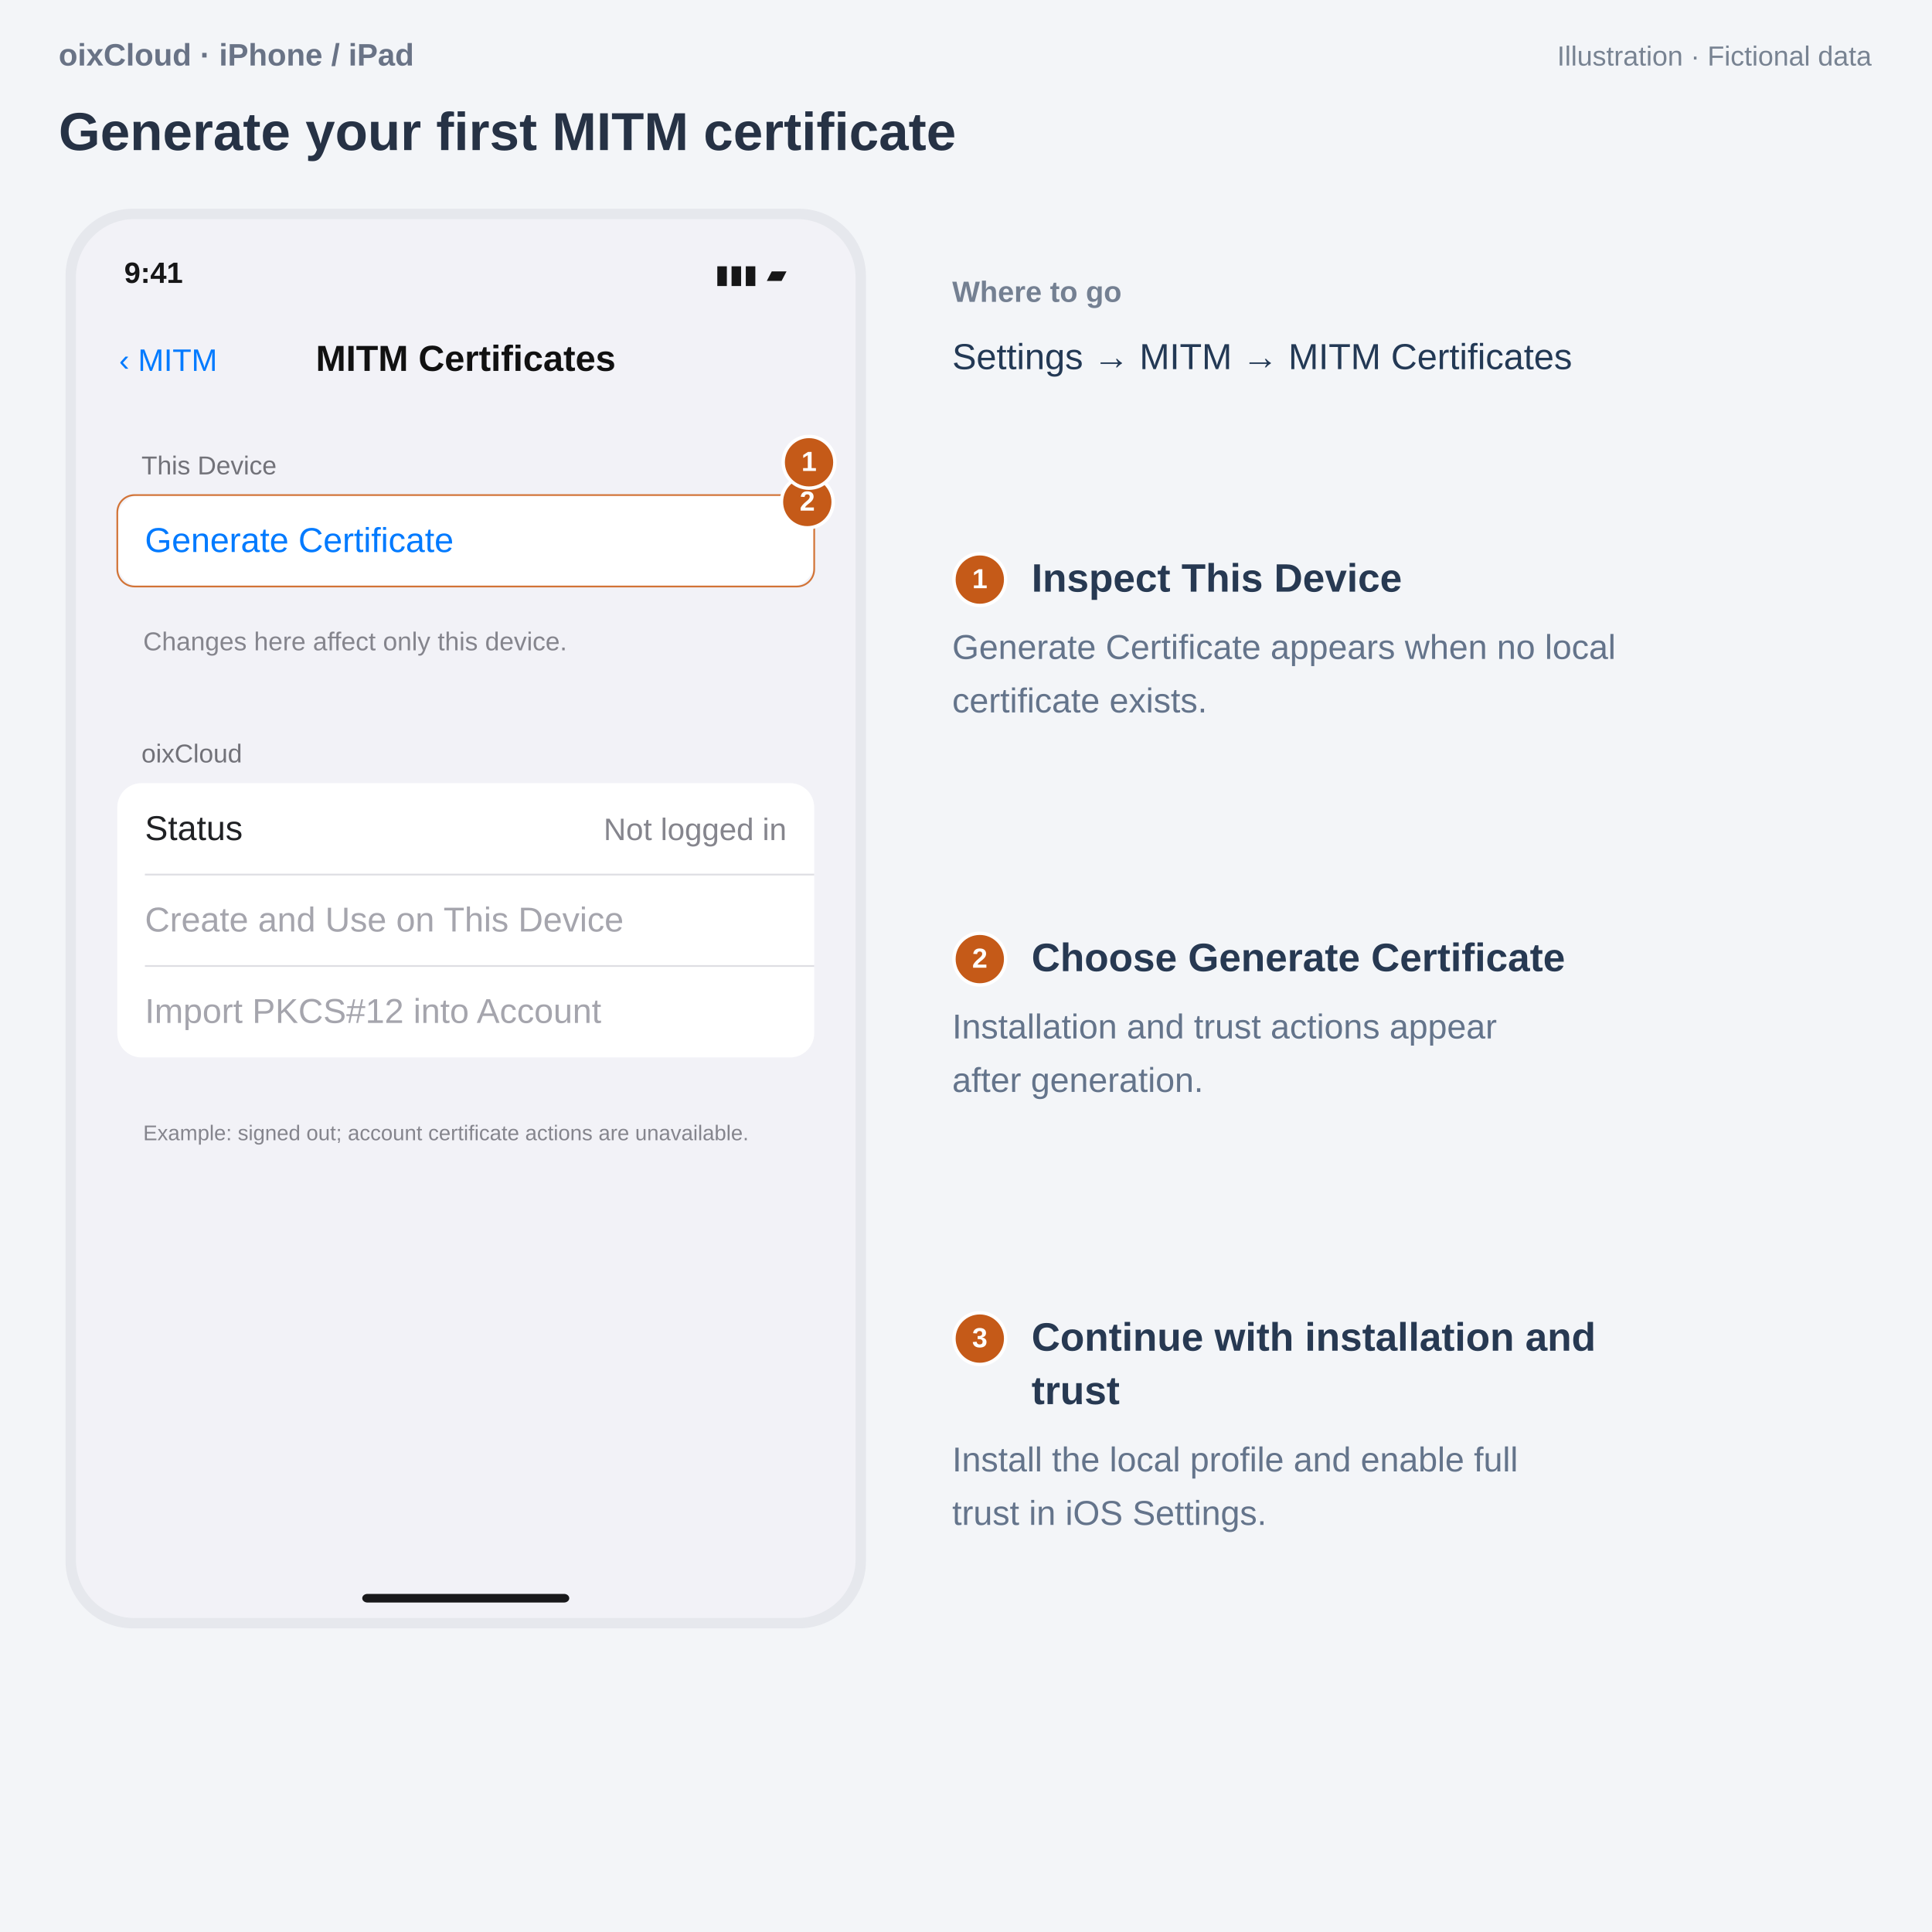
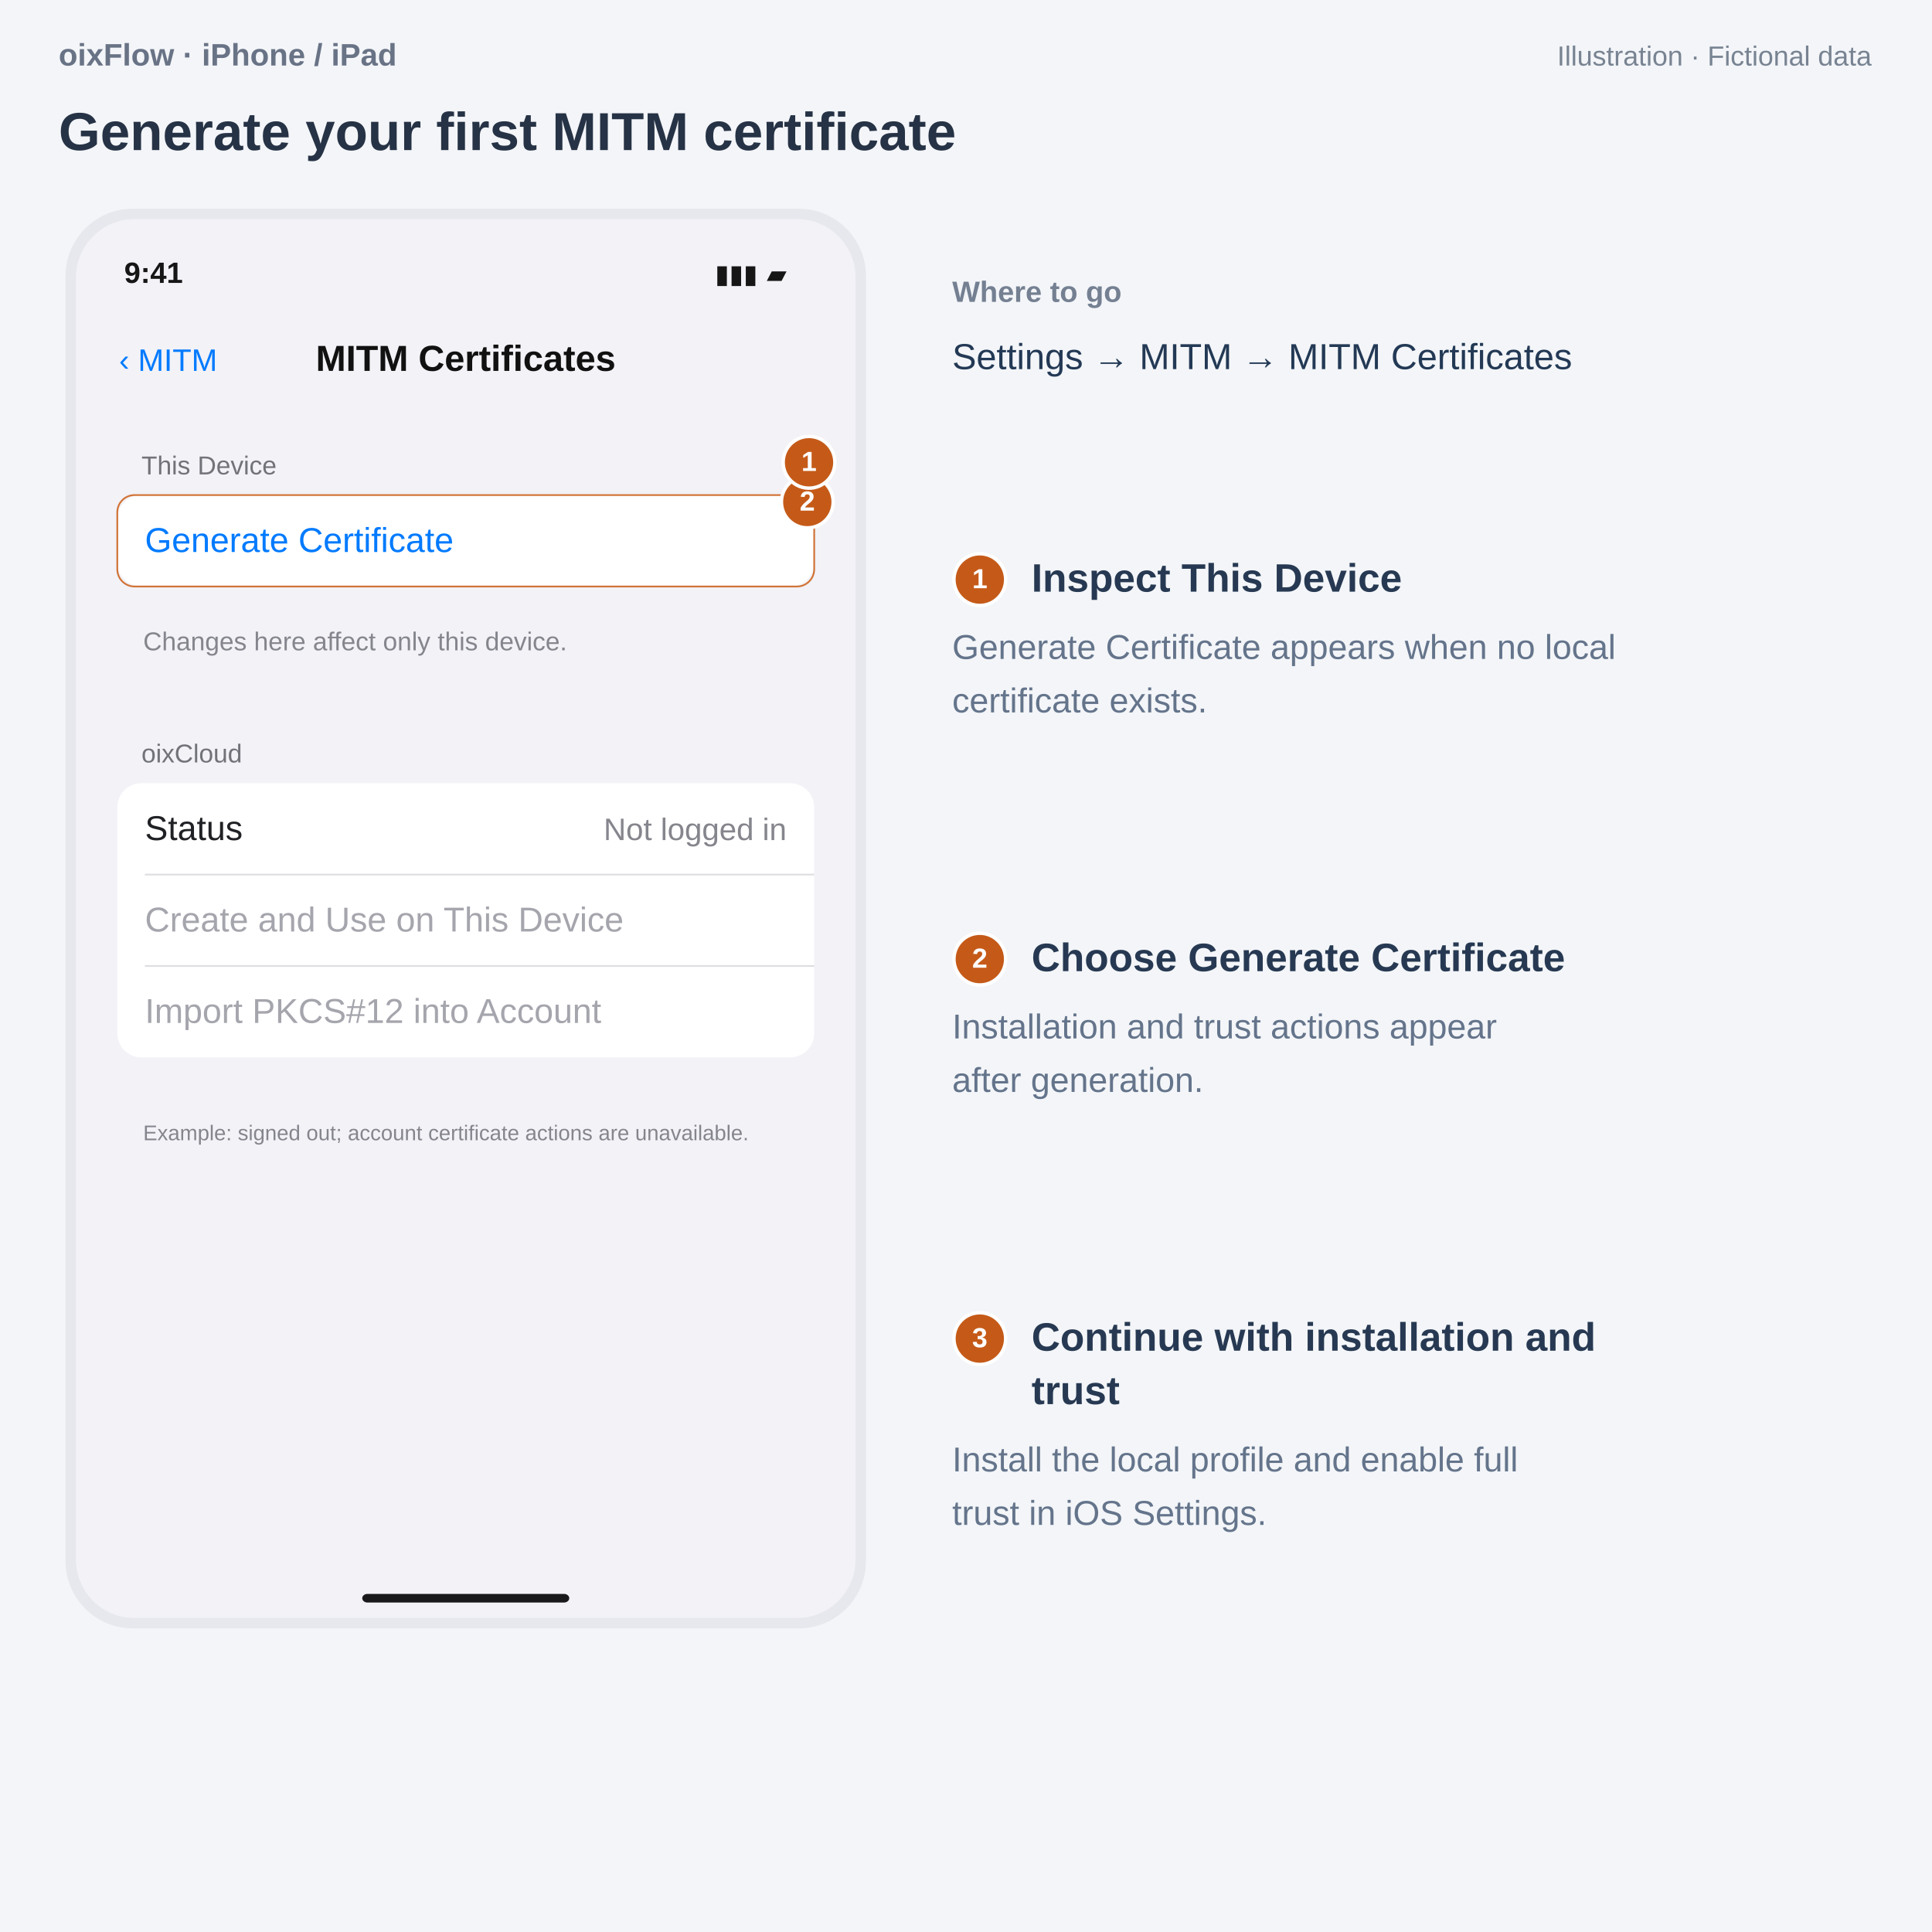
<svg xmlns="http://www.w3.org/2000/svg" width="1120" height="1120" viewBox="0 0 1120 1120" role="img" aria-labelledby="title desc">
  <g font-family="-apple-system,BlinkMacSystemFont,'PingFang SC','Segoe UI',Arial,sans-serif">
    <rect x="0" y="0" width="1120" height="1120" rx="0" fill="#f3f5f8" stroke="none" />
-     <text x="34" y="38" font-size="18" fill="#697386" font-weight="600" text-anchor="start">oixCloud · iPhone / iPad</text>
+     <text x="34" y="38" font-size="18" fill="#697386" font-weight="600" text-anchor="start">oixFlow · iPhone / iPad</text>
    <text x="1085" y="38" font-size="16" fill="#788392" font-weight="500" text-anchor="end">Illustration · Fictional data</text>
    <text x="34" y="87" font-size="31" fill="#263245" font-weight="700" text-anchor="start">Generate your first MITM certificate</text>
    <rect x="38" y="121" width="464" height="823" rx="39" fill="#e6e8ed" stroke="none" />
    <rect x="44" y="127" width="452" height="811" rx="34" fill="#f2f2f7" stroke="none" />
    <text x="72" y="164" font-size="17" fill="#161617" font-weight="650" text-anchor="start">9:41</text>
    <text x="456" y="164" font-size="15" fill="#161617" font-weight="600" text-anchor="end">▮▮▮  ▰</text>
    <text x="69" y="215" font-size="18" fill="#007aff" font-weight="400" text-anchor="start">‹ MITM</text>
    <text x="270" y="215" font-size="21" fill="#111" font-weight="600" text-anchor="middle">MITM Certificates</text>
    <rect x="210" y="924" width="120" height="5" rx="3" fill="#19191b" stroke="none" />
    <text x="82" y="275" font-size="15" fill="#727279" font-weight="400" text-anchor="start">This Device</text>
    <rect x="68" y="287" width="404" height="53" rx="14" fill="#fff" stroke="none" />
    <text x="84" y="320" font-size="20" fill="#007aff" font-weight="400" text-anchor="start">Generate Certificate</text>
    <rect x="68" y="287" width="404" height="53" rx="10" fill="none" stroke="#d27336" />
    <circle cx="468" cy="291" r="15" fill="#c55a18" stroke="#fff" stroke-width="2" />
    <text x="468" y="296" font-size="16" fill="#fff" font-weight="700" text-anchor="middle">2</text>
    <circle cx="469" cy="268" r="15" fill="#c55a18" stroke="#fff" stroke-width="2" />
    <text x="469" y="273" font-size="16" fill="#fff" font-weight="700" text-anchor="middle">1</text>
    <text x="83" y="377" font-size="15" fill="#85858d" font-weight="400" text-anchor="start">Changes here affect only this device.</text>
    <text x="82" y="442" font-size="15" fill="#727279" font-weight="400" text-anchor="start">oixCloud</text>
    <rect x="68" y="454" width="404" height="159" rx="14" fill="#fff" stroke="none" />
    <text x="84" y="487" font-size="20" fill="#202124" font-weight="400" text-anchor="start">Status</text>
    <text x="456" y="487" font-size="18" fill="#85858d" font-weight="400" text-anchor="end">Not logged in</text>
    <path d="M84 507H472" stroke="#dedee3" stroke-width="1" />
    <text x="84" y="540" font-size="20" fill="#a5a5ad" font-weight="400" text-anchor="start">Create and Use on This Device</text>
    <path d="M84 560H472" stroke="#dedee3" stroke-width="1" />
    <text x="84" y="593" font-size="20" fill="#a5a5ad" font-weight="400" text-anchor="start">Import PKCS#12 into Account</text>
    <text x="83" y="661" font-size="12.333" fill="#85858d" font-weight="400" text-anchor="start">Example: signed out; account certificate actions are unavailable.</text>
    <text x="552" y="175" font-size="17" fill="#748092" font-weight="600" text-anchor="start">Where to go</text>
    <text x="552" y="214" font-size="21" fill="#233955" font-weight="400" text-anchor="start">Settings → MITM → MITM Certificates</text>
    <circle cx="568" cy="336" r="15" fill="#c55a18" stroke="#fff" stroke-width="2" />
    <text x="568" y="341" font-size="16" fill="#fff" font-weight="700" text-anchor="middle">1</text>
    <text x="598" y="343" font-size="23" fill="#273952" font-weight="600" text-anchor="start">Inspect This Device</text>
    <text x="552" y="382" font-size="20" fill="#64748b" font-weight="400" text-anchor="start">Generate Certificate appears when no local</text>
    <text x="552" y="413" font-size="20" fill="#64748b" font-weight="400" text-anchor="start"> certificate exists.</text>
    <circle cx="568" cy="556" r="15" fill="#c55a18" stroke="#fff" stroke-width="2" />
    <text x="568" y="561" font-size="16" fill="#fff" font-weight="700" text-anchor="middle">2</text>
    <text x="598" y="563" font-size="23" fill="#273952" font-weight="600" text-anchor="start">Choose Generate Certificate</text>
    <text x="552" y="602" font-size="20" fill="#64748b" font-weight="400" text-anchor="start">Installation and trust actions appear</text>
    <text x="552" y="633" font-size="20" fill="#64748b" font-weight="400" text-anchor="start">after generation.</text>
    <circle cx="568" cy="776" r="15" fill="#c55a18" stroke="#fff" stroke-width="2" />
    <text x="568" y="781" font-size="16" fill="#fff" font-weight="700" text-anchor="middle">3</text>
    <text x="598" y="783" font-size="23" fill="#273952" font-weight="600" text-anchor="start">Continue with installation and</text>
    <text x="598" y="814" font-size="23" fill="#273952" font-weight="600" text-anchor="start">trust</text>
    <text x="552" y="853" font-size="20" fill="#64748b" font-weight="400" text-anchor="start">Install the local profile and enable full</text>
    <text x="552" y="884" font-size="20" fill="#64748b" font-weight="400" text-anchor="start">trust in iOS Settings.</text>
  </g>
</svg>
